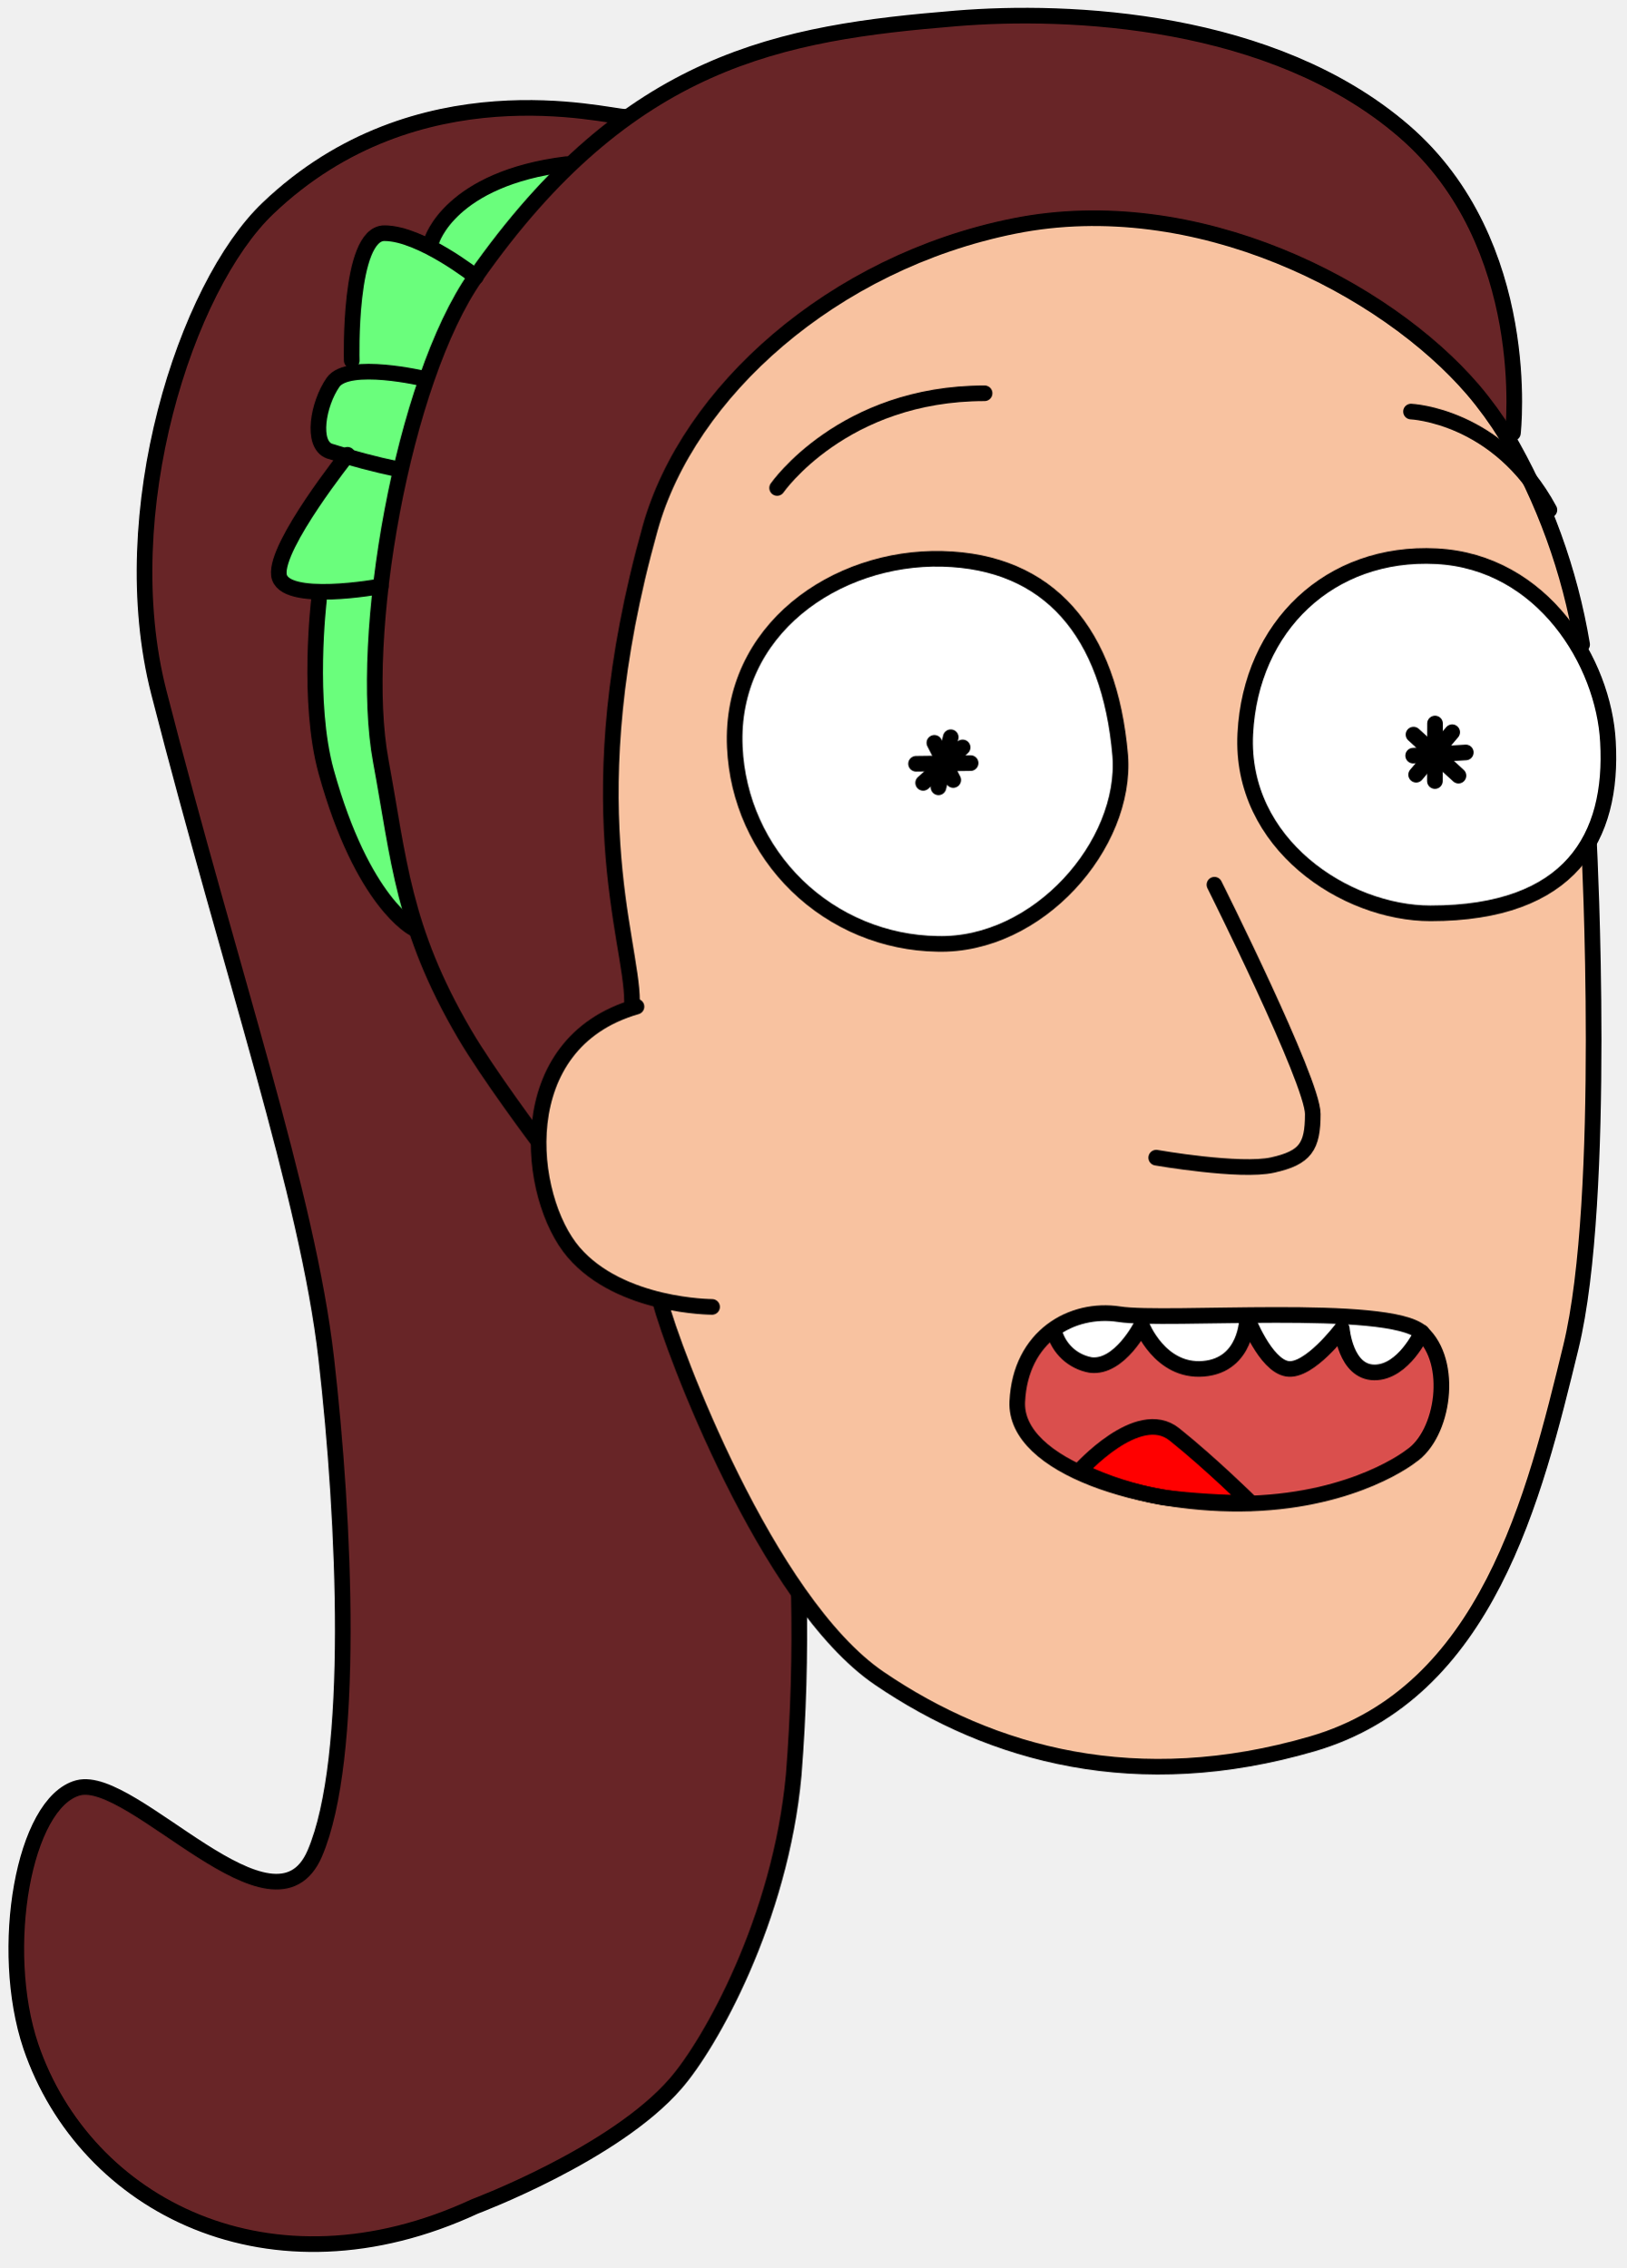
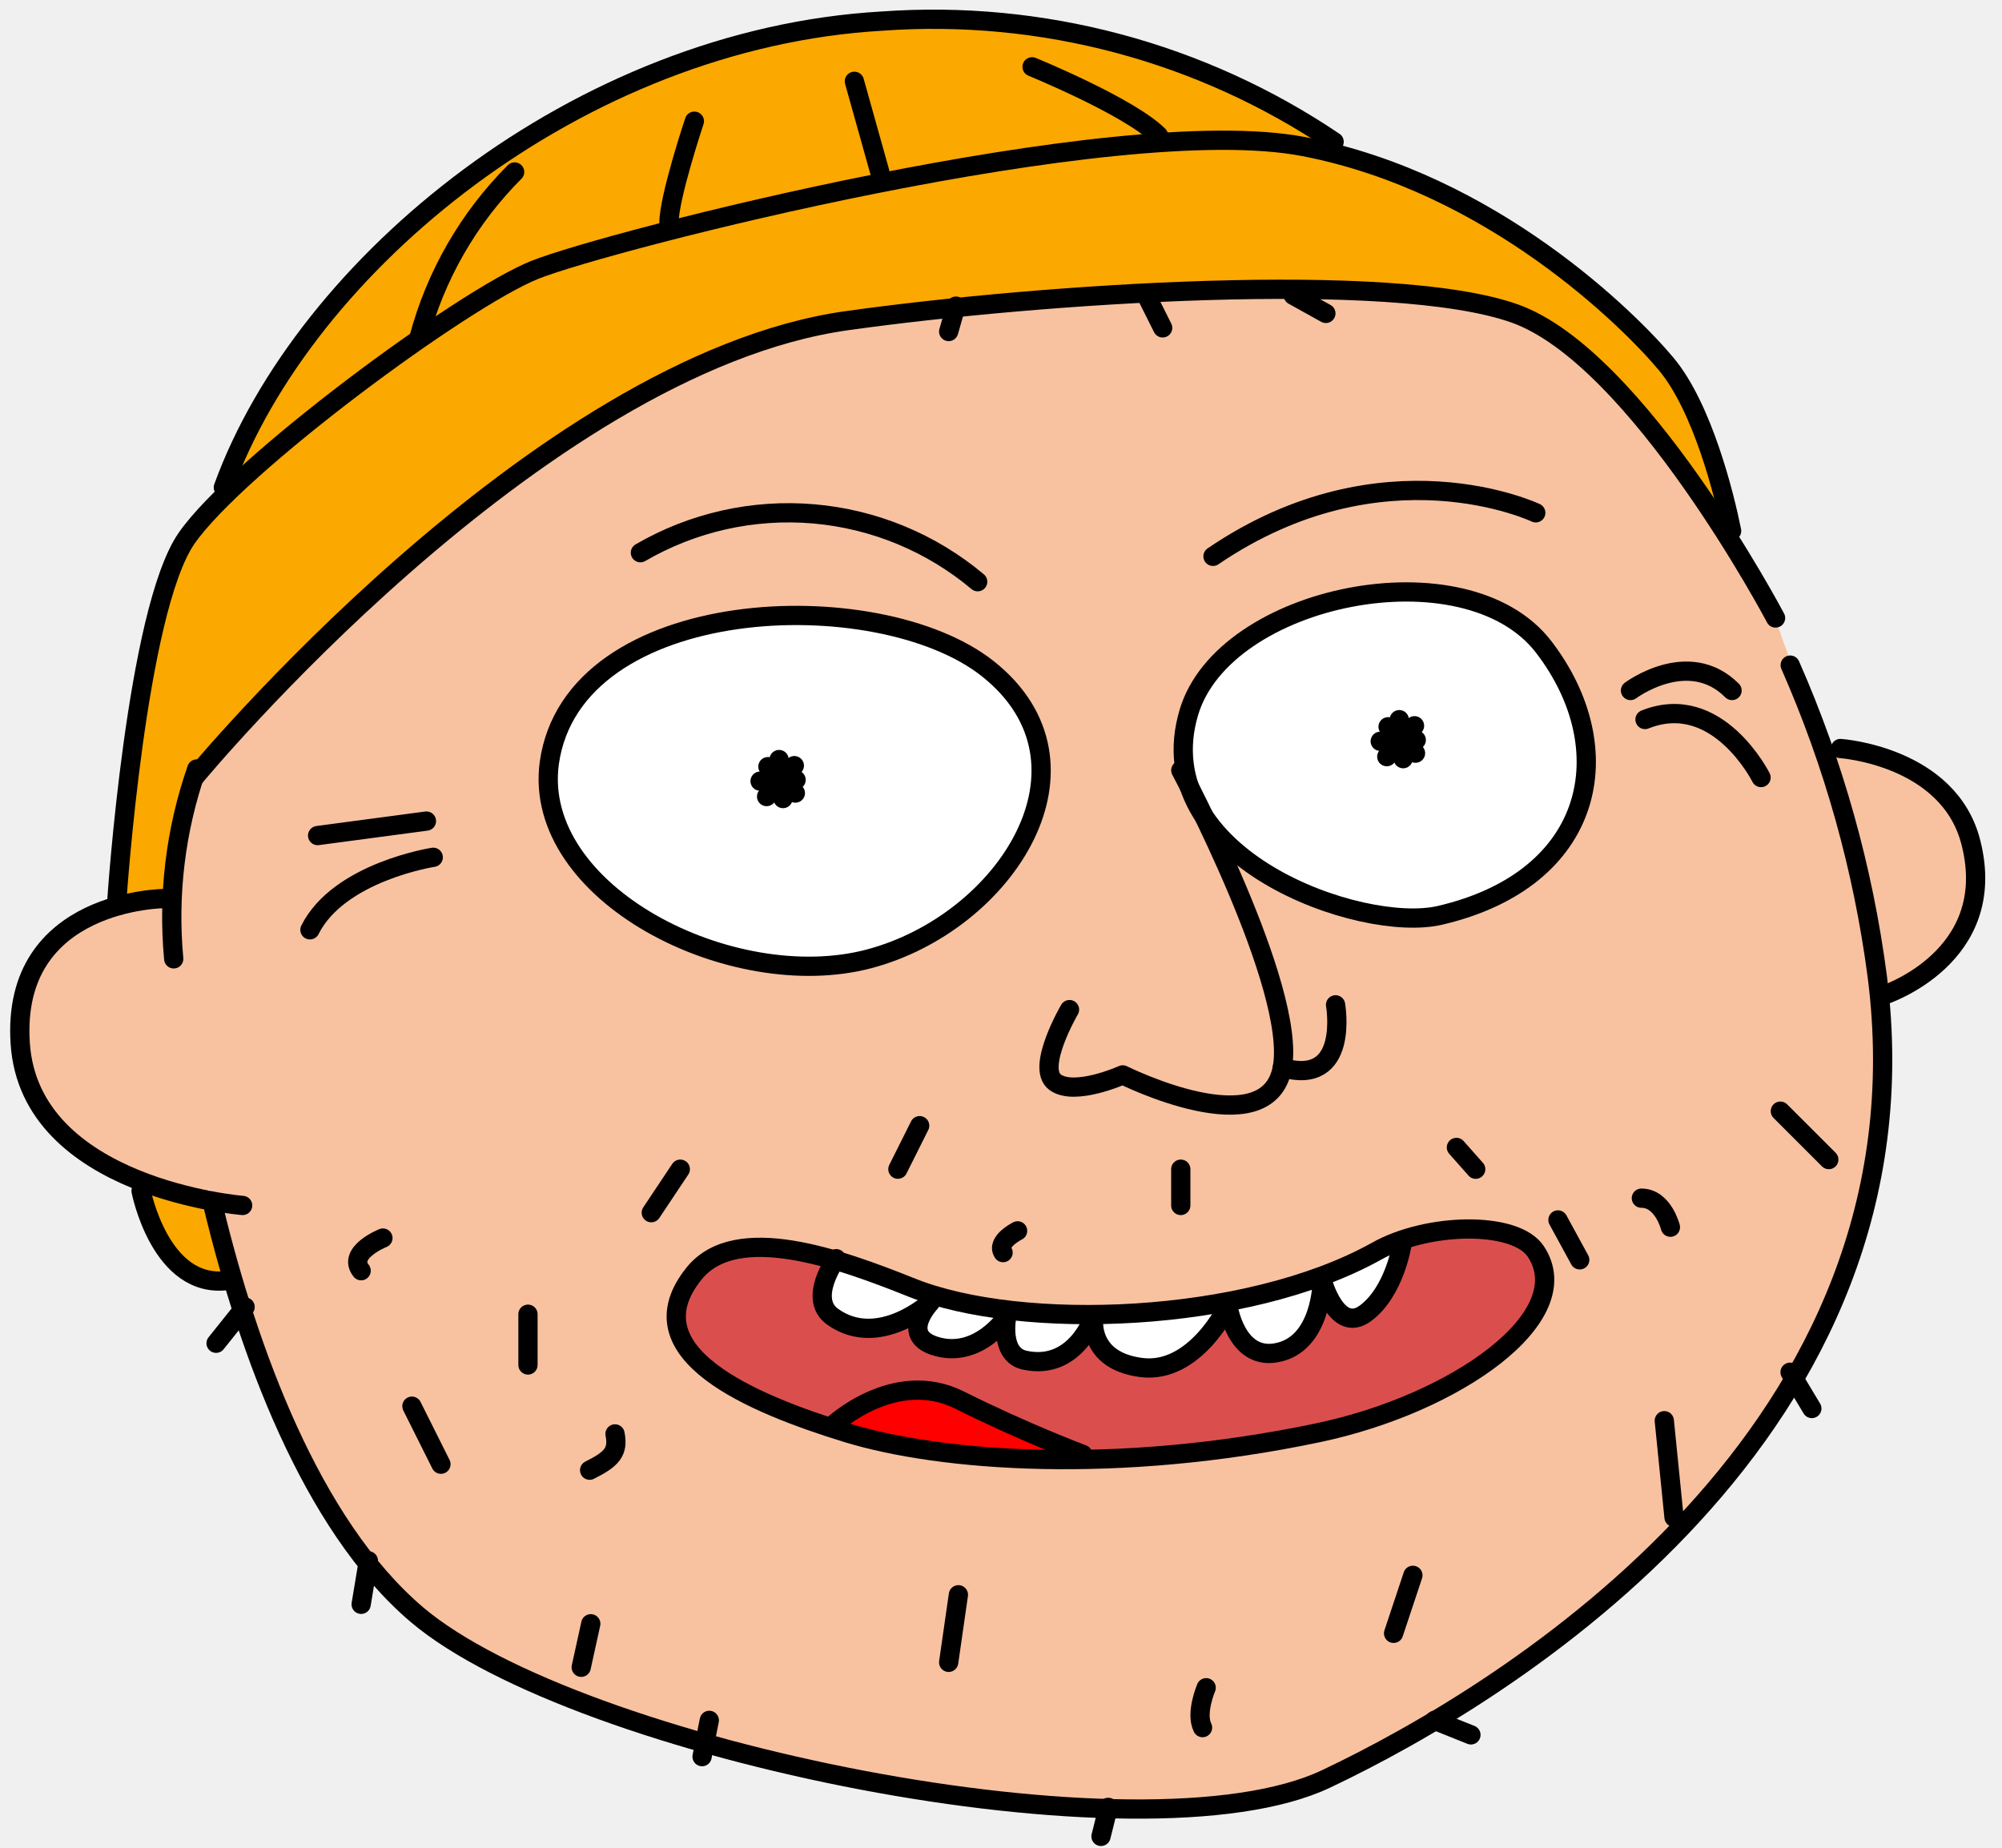
- <svg xmlns="http://www.w3.org/2000/svg" width="104" height="145" viewBox="0 0 104 145" fill="none">
-   <path d="M38.671 11.073C36.572 10.261 25.748 11.541 23.89 13.055C22.032 14.569 15.977 31.442 15.977 35.742C15.977 40.043 18.42 52.966 19.356 54.363C20.292 55.76 22.727 63.557 26.669 59.951C30.611 56.345 28.995 29.57 28.995 29.233C28.995 28.897 38.671 11.073 38.671 11.073Z" fill="#6AFE7C" />
-   <path d="M34.48 72.53C34.48 72.53 32.615 71.25 30.092 66.475C28.656 64.478 27.518 62.282 26.713 59.958C25.413 55.236 24.539 50.407 24.102 45.528C23.985 42.383 24.102 37.264 24.834 34.002C25.565 30.74 27.145 23.309 29.01 20.032C30.875 16.756 34.861 11.534 37.508 9.559C40.156 7.584 44.727 4.206 47.748 3.503C50.768 2.801 57.299 1.061 61.402 1.295C65.505 1.529 68.621 0.483 73.507 1.529C77.393 2.35 81.209 3.48 84.916 4.908C87.249 5.837 93.883 11.073 95.155 16.2C95.951 19.424 96.573 22.688 97.02 25.979L96.669 28.173L42.548 71.477L34.48 72.53Z" fill="#682527" />
-   <path d="M51.127 101.982C51.127 101.982 47.521 96.278 46.468 93.835C45.415 91.392 43.323 86.616 43.323 86.616L42.16 83.011C42.16 83.011 40.763 83.011 38.086 81.497C35.409 79.983 34.824 76.955 34.707 76.026C34.59 75.097 33.895 71.952 35.058 69.275C36.221 66.599 38.781 65.085 40.295 64.39L39.359 57.288C39.359 57.288 38.891 49.024 39.359 45.418C39.827 41.812 40.99 34.009 42.972 29.701C44.954 25.393 50.885 20.851 51.47 20.274C52.055 19.696 57.526 16.434 59.033 16.083C60.539 15.732 65.323 13.889 69.272 13.889C74.097 14.073 78.858 15.062 83.358 16.814C86.711 18.5 89.806 20.655 92.552 23.214C93.597 24.377 95.813 26.71 96.625 28.216C97.437 29.723 99.302 33.921 99.653 34.967C100.004 36.013 101.05 41.14 101.05 41.14C101.05 41.14 101.862 61.508 101.862 63.49C101.862 65.472 101.979 81.416 100.465 86.653C98.951 91.889 95.462 101.551 95.462 101.551C95.462 101.551 91.272 108.77 87.315 110.167C83.358 111.563 76.959 114.006 73.697 113.194C70.435 112.383 64.964 112.383 61.007 110.049C57.051 107.716 54.038 106.758 51.127 101.982Z" fill="#F8C2A0" />
-   <path d="M31.05 140.921C31.05 140.921 26.794 142.837 23.89 142.954C23.89 142.954 20.511 144.117 14.697 142.72C8.882 141.323 5.964 137.717 3.982 134.923C1.777 131.943 0.737 128.26 1.057 124.567C1.408 120.376 1.788 118.051 2.805 116.186C3.821 114.321 4.999 113.743 6.41 114.555C7.822 115.366 11.764 117.48 11.764 117.48C11.764 117.48 15.721 119.923 16.533 120.274C17.344 120.625 19.794 120.274 20.255 118.292C20.716 116.31 22.449 107.819 22.003 105.859C21.557 103.899 21.447 92.058 21.177 90.339C20.906 88.62 19.546 77.533 18.851 76.136C18.156 74.739 15.355 63.797 15.355 63.797L12.13 52.161C12.13 52.161 9.102 40.986 9.204 37.724C9.307 34.462 9.555 28.991 10.367 27.017C11.179 25.042 12.459 19.447 14.441 16.544C16.423 13.64 21.674 8.162 31.218 6.882C34.098 6.631 36.999 6.788 39.834 7.35L38.32 8.747L36.228 10.612C36.228 10.612 34.48 10.846 32.615 11.343C30.75 11.841 28.227 13.903 27.613 15.885C27.613 15.885 25.521 14.839 24.585 14.839C23.649 14.839 23.071 16.47 23.071 17.034C23.071 17.597 22.34 22.27 22.34 22.27L22.457 23.784L21.411 24.252L20.482 26.446C20.482 26.446 20.248 27.96 20.599 28.538C20.95 29.116 21.996 29.269 21.996 29.269C20.968 30.599 20.034 32 19.202 33.46C18.617 34.74 17.337 36.137 17.571 36.949C17.805 37.761 20.497 37.995 20.497 37.995C20.497 37.995 20.263 41.257 20.263 42.185C19.963 46.132 20.641 50.09 22.237 53.712C24.834 59.38 26.099 59.146 26.099 59.146L30.487 67.644L34.444 72.53C34.444 72.53 34.444 76.37 35.49 78.381C36.536 80.392 38.415 82.221 42.123 83.04C42.123 83.04 44.8 90.258 46.431 93.864C47.802 96.68 49.358 99.402 51.09 102.012C51.09 102.012 51.207 108.492 50.973 112.024C50.519 118.892 46.98 129.497 43.081 133.395C39.554 136.604 35.479 139.153 31.05 140.921Z" fill="#682527" />
-   <path d="M79.877 46.925C80.228 40.057 85.289 35.223 92.098 35.574C98.907 35.925 102.805 42.383 103.09 47.444C103.441 53.551 100.713 58.414 91.74 58.414C86.269 58.414 79.518 53.975 79.877 46.925Z" fill="white" />
-   <path d="M71.846 48.321C72.314 54.026 66.61 60.542 60.144 60.367C56.796 60.307 53.597 58.974 51.197 56.638C48.798 54.302 47.378 51.14 47.228 47.795C46.877 40.291 53.686 35.573 60.495 35.742C67.304 35.91 71.203 40.422 71.846 48.321Z" fill="white" />
-   <path d="M90.123 93.25C90.123 93.25 86.627 96.044 79.884 96.278C73.141 96.512 64.752 93.952 64.986 89.762C65.22 85.571 68.482 83.706 71.502 84.174C74.523 84.642 88.734 83.443 90.825 85.337C92.917 87.231 92.215 91.853 90.123 93.25Z" fill="#DA4F4D" />
-   <path d="M67.421 84.744C67.421 84.744 67.89 87.07 69.747 87.304C71.605 87.538 73.009 84.744 73.009 84.744C73.009 84.744 74.172 87.772 76.966 87.538C79.76 87.304 79.76 84.276 79.76 84.276C79.76 84.276 80.923 87.304 82.32 87.538C83.716 87.772 85.816 84.978 85.816 84.978C85.816 84.978 86.05 87.772 87.907 87.772C89.765 87.772 90.935 85.212 90.935 85.212C89.397 84.574 87.763 84.201 86.101 84.108C83.57 84.02 75.971 84.195 75.971 84.195L70.032 83.932C70.032 83.932 67.86 84.693 67.421 84.744Z" fill="white" />
-   <path d="M68.906 93.952C68.906 93.952 72.629 89.761 74.962 91.626C77.295 93.491 79.847 96.014 79.847 96.014C76.088 96.209 72.337 95.501 68.906 93.952Z" fill="#FF0000" />
-   <path d="M101.628 54.026C101.628 54.026 102.791 76.611 100.465 86.156C98.139 95.7 95.111 108.272 83.936 111.534C72.76 114.796 63.457 112.266 56.231 107.343C49.005 102.421 42.964 86.134 42.262 83.369" stroke="black" stroke-linecap="round" stroke-linejoin="round" />
-   <path d="M45.539 83.588C45.539 83.588 39.688 83.588 36.689 80.1C33.691 76.611 32.557 66.715 40.705 64.382" stroke="black" stroke-linecap="round" stroke-linejoin="round" />
-   <path d="M77.668 56.586C77.668 56.586 83.958 69.159 83.958 71.25C83.958 73.342 83.49 74.044 81.398 74.512C79.306 74.98 73.945 74.044 73.945 74.044" stroke="black" stroke-linecap="round" stroke-linejoin="round" />
-   <path d="M49.7 31.208C49.7 31.208 53.891 25.152 62.968 25.152" stroke="black" stroke-linecap="round" stroke-linejoin="round" />
-   <path d="M90.24 26.322C90.24 26.322 95.828 26.556 99.09 32.612" stroke="black" stroke-linecap="round" stroke-linejoin="round" />
-   <path d="M101.182 41.22C100.392 36.503 98.746 31.969 96.325 27.844C95.691 26.816 94.98 25.838 94.197 24.918C88.609 18.409 76.505 12.119 64.862 14.452C53.218 16.785 44.003 25.108 41.582 33.775C36.696 51.233 40.419 60.104 40.419 64.039" stroke="black" stroke-linecap="round" stroke-linejoin="round" />
-   <path d="M96.757 27.697C96.757 27.697 98.154 15.593 89.772 8.374C81.391 1.156 68.387 0.578 61.139 1.178C49.964 2.099 40.193 3.737 30.407 17.706C25.748 24.362 22.881 40.723 24.351 48.673C25.514 54.955 25.748 59.38 29.705 66.131C31.211 68.705 34.342 72.881 34.342 72.881" stroke="black" stroke-linecap="round" stroke-linejoin="round" />
-   <path d="M39.951 7.468C38.788 7.468 26.684 4.206 17.14 13.319C11.888 18.314 7.207 32.781 10.155 44.278C14.814 62.438 19.663 76.407 20.862 86.88C22.062 97.353 22.727 112.478 20.131 118.541C17.535 124.604 8.495 113.422 4.999 114.35C1.503 115.279 -0.121 124.67 1.971 130.879C5.467 141.119 17.33 147.174 30.37 141.119C30.37 141.119 39.3 137.776 43.206 133.264C45.4 130.755 49.912 122.783 50.761 113.517C51.064 109.687 51.173 105.845 51.09 102.005" stroke="black" stroke-linecap="round" stroke-linejoin="round" />
-   <path d="M79.642 46.925C79.994 40.057 85.055 35.223 91.864 35.574C98.673 35.925 102.571 42.383 102.834 47.444C103.185 53.551 100.457 58.414 91.483 58.414C86.049 58.414 79.284 53.975 79.642 46.925Z" stroke="black" stroke-linecap="round" stroke-linejoin="round" />
-   <path d="M71.642 48.321C72.08 54.026 66.376 60.542 59.94 60.367C56.587 60.314 53.38 58.984 50.974 56.648C48.568 54.311 47.145 51.145 46.994 47.795C46.643 40.291 53.452 35.573 60.261 35.742C67.07 35.91 70.969 40.422 71.642 48.321Z" stroke="black" stroke-linecap="round" stroke-linejoin="round" />
-   <path d="M91.776 46.274L91.769 49.953" stroke="black" stroke-linecap="round" stroke-linejoin="round" />
-   <path d="M93.743 48.124L90.379 48.329" stroke="black" stroke-linecap="round" stroke-linejoin="round" />
-   <path d="M92.873 46.83L90.569 49.55" stroke="black" stroke-linecap="round" stroke-linejoin="round" />
-   <path d="M93.275 49.609L90.401 46.983" stroke="black" stroke-linecap="round" stroke-linejoin="round" />
-   <path d="M59.757 47.51L60.963 49.887" stroke="black" stroke-linecap="round" stroke-linejoin="round" />
-   <path d="M61.563 47.803L59.04 50.07" stroke="black" stroke-linecap="round" stroke-linejoin="round" />
-   <path d="M62.075 48.805L58.586 48.849" stroke="black" stroke-linecap="round" stroke-linejoin="round" />
-   <path d="M60.803 47.152L60.02 50.355" stroke="black" stroke-linecap="round" stroke-linejoin="round" />
-   <path d="M90.24 93.133C90.24 93.133 86.752 95.927 80.001 96.161C73.251 96.395 64.862 93.835 65.059 89.644C65.257 85.454 68.555 83.589 71.583 84.057C74.611 84.525 88.807 83.325 90.906 85.22C93.005 87.114 92.332 91.736 90.24 93.133Z" stroke="black" stroke-linecap="round" stroke-linejoin="round" />
-   <path d="M90.935 85.219C90.935 85.219 89.772 87.779 87.907 87.779C86.042 87.779 85.816 84.985 85.816 84.985C85.816 84.985 83.724 87.779 82.32 87.545C80.915 87.311 79.76 84.283 79.76 84.283C79.76 84.283 79.76 87.311 76.966 87.545C74.172 87.779 73.009 84.744 73.009 84.744C73.009 84.744 71.612 87.538 69.747 87.304C69.194 87.206 68.681 86.952 68.268 86.571C67.856 86.189 67.562 85.697 67.421 85.153" stroke="black" stroke-linecap="round" stroke-linejoin="round" />
-   <path d="M69.052 94.069C69.052 94.069 72.775 89.878 75.108 91.743C77.441 93.608 80.001 96.132 80.001 96.132C78.133 96.122 76.268 96.005 74.413 95.781C72.557 95.455 70.754 94.879 69.052 94.069Z" stroke="black" stroke-linecap="round" stroke-linejoin="round" />
-   <path d="M22.493 23.06C22.493 23.06 22.259 14.913 24.585 14.913C26.911 14.913 30.436 17.706 30.436 17.706" stroke="black" stroke-linecap="round" stroke-linejoin="round" />
-   <path d="M27.145 24.223C27.145 24.223 22.259 23.061 21.294 24.457C20.328 25.854 19.897 28.414 21.06 28.846C22.501 29.31 23.966 29.698 25.448 30.009" stroke="black" stroke-linecap="round" stroke-linejoin="round" />
-   <path d="M24.351 37.497C24.351 37.497 18.061 38.66 17.834 36.766C17.608 34.872 22.223 29.086 22.223 29.086" stroke="black" stroke-linecap="round" stroke-linejoin="round" />
-   <path d="M26.45 59.38C26.45 59.38 23.188 57.75 20.862 49.368C19.619 44.885 20.394 38.398 20.394 38.398" stroke="black" stroke-linecap="round" stroke-linejoin="round" />
-   <path d="M27.613 15.381C27.613 15.381 28.776 11.424 36.229 10.496" stroke="black" stroke-linecap="round" stroke-linejoin="round" />
+ <svg xmlns="http://www.w3.org/2000/svg" width="104" height="96" viewBox="0 0 104 96" fill="none">
+   <path d="M10.599 61.875C10.599 61.875 4.947 60.617 3.945 59.742C2.943 58.868 1.179 56.479 1.051 54.716C0.923 52.953 0.923 50.322 2.43 49.064C3.938 47.806 7.208 46.683 7.208 46.683H8.844L12.423 48.695L15.438 60.752L10.599 61.875Z" fill="#F8C2A0" />
+   <path d="M9.967 40.275L15.995 33.87L24.767 25.957C24.767 25.957 34.436 19.8 35.943 19.046C37.45 18.293 44.361 16.16 46.268 16.28C48.174 16.401 55.936 15.527 55.936 15.527L66.864 15.022C66.864 15.022 75.53 15.399 77.037 15.904C79.015 16.491 80.853 17.473 82.44 18.79C84.573 20.546 87.339 24.57 87.339 24.57L90.602 29.34C91.312 30.468 91.942 31.644 92.486 32.86C92.614 33.485 94.747 38.512 95.124 39.891C95.5 41.27 97.633 50.193 97.633 51.444C97.633 52.694 97.882 60.359 96.631 63.878C95.38 67.397 92.358 73.547 89.472 76.817C86.585 80.088 81.287 84.986 78.273 86.87C75.259 88.754 69.478 92.522 68.099 92.771C64.036 93.776 59.843 94.157 55.665 93.901C49.636 93.397 39.711 91.392 39.711 91.392C39.711 91.392 29.666 88.249 26.772 86.999C23.348 85.518 20.395 83.128 18.234 80.088C15.724 76.569 12.71 68.535 12.71 68.535L10.449 60.117L6.387 51.511L8.836 46.673L9.967 40.275Z" fill="#F8C2A0" />
+   <path d="M101.153 49.441C101.818 48.756 102.296 47.91 102.537 46.986C102.779 46.061 102.777 45.09 102.532 44.166C101.65 41.024 99.645 39.773 98.01 39.517C96.78 39.298 95.564 39.004 94.37 38.635L96.126 44.038L97.761 51.446C99.092 51.196 100.292 50.486 101.153 49.441Z" fill="#F8C2A0" />
+   <path d="M11.851 66.524C11.851 66.524 10.132 66.682 9.462 65.898C7.329 63.381 7.329 61.685 7.329 61.685L10.592 61.874L11.851 66.524Z" fill="#FBA800" />
+   <path d="M5.927 47.179C5.927 47.179 6.681 40.653 6.831 39.017C6.982 37.382 8.339 31.481 8.467 30.728C8.595 29.974 9.974 26.832 11.73 25.453C11.73 25.453 13.237 20.554 15.626 17.917C18.015 15.279 22.785 9.25 27.555 6.989C32.326 4.729 38.859 1.209 45.762 1.089C52.665 0.968 58.325 2.219 60.33 2.973C62.334 3.726 67.722 6.236 67.722 6.236L70.36 8.12C70.36 8.12 76.517 10.629 79.908 13.146C83.299 15.663 86.819 18.926 87.316 19.929C87.813 20.931 89.449 25.829 89.449 25.829L89.697 27.841L84.302 20.554C84.302 20.554 80.406 16.786 79.403 16.538C76.89 15.897 74.325 15.476 71.739 15.279C67.466 14.902 58.8 14.774 56.667 15.407C54.534 16.04 48.505 15.656 46.245 16.289C43.984 16.922 38.837 17.924 35.943 19.055C33.049 20.185 26.9 24.578 26.9 24.578L19.492 30.607L13.712 36.387L9.944 40.283L8.813 46.689L5.927 47.179Z" fill="#FBA800" />
+   <path d="M28.535 39.523C29.771 30.706 45.619 30.103 51.316 34.624C57.556 39.583 52.266 47.812 45.144 49.697C38.023 51.581 27.555 46.305 28.535 39.523Z" fill="white" />
+   <path d="M61.694 36.886C63.525 30.759 76.08 28.22 80.127 33.495C84.174 38.77 82.825 45.553 74.731 47.437C70.631 48.394 59.433 44.422 61.694 36.886Z" fill="white" />
+   <path d="M36.154 66.276C38.355 63.586 43.69 65.522 47.458 67.029C53.11 69.29 64.791 68.913 71.573 65.145C74.226 63.638 78.8 63.548 79.863 65.145C82.124 68.537 75.718 73.058 68.559 74.566C58.174 76.751 48.965 76.073 44.067 74.566C39.169 73.058 32.763 70.421 36.154 66.276Z" fill="#DA4F4D" />
+   <path d="M43.381 65.522C43.381 65.522 41.874 67.595 43.193 68.537C45.589 70.247 48.279 67.783 48.279 67.783C48.279 67.783 46.682 69.448 48.468 70.044C50.729 70.797 52.236 68.537 52.236 68.537C52.236 68.537 51.836 70.511 53.178 70.797C55.815 71.363 56.757 68.537 56.757 68.537C56.757 68.537 56.381 70.797 59.207 71.174C62.033 71.551 63.728 67.971 63.728 67.971C63.728 67.971 64.128 70.737 66.177 70.421C68.627 70.044 68.627 66.653 68.627 66.653C68.627 66.653 69.38 69.479 70.888 68.348C72.395 67.218 72.772 64.769 72.772 64.769L67.624 66.653C65.474 67.233 63.292 67.693 61.091 68.032C58.717 68.334 56.32 68.417 53.931 68.28C51.645 67.956 49.38 67.495 47.149 66.901C45.386 66.276 43.381 65.522 43.381 65.522Z" fill="white" />
+   <path d="M43.313 74.121C44.101 73.426 44.991 72.854 45.951 72.426C47.081 72.049 48.023 72.147 49.621 72.803C51.218 73.458 53.2 74.31 53.2 74.31L55.936 75.727C55.936 75.727 53.012 75.727 50.374 75.636C47.737 75.546 43.313 74.121 43.313 74.121Z" fill="#FF0000" />
+   <path d="M72.689 37.39L72.892 39.417" stroke="black" stroke-linecap="round" stroke-linejoin="round" />
+   <path d="M71.701 38.514L73.571 38.446" stroke="black" stroke-linecap="round" stroke-linejoin="round" />
+   <path d="M72.108 37.759L73.533 39.131" stroke="black" stroke-linecap="round" stroke-linejoin="round" />
+   <path d="M72.041 39.312L73.481 37.706" stroke="black" stroke-linecap="round" stroke-linejoin="round" />
+   <path d="M40.472 39.462L40.676 41.489" stroke="black" stroke-linecap="round" stroke-linejoin="round" />
+   <path d="M39.485 40.584L41.355 40.517" stroke="black" stroke-linecap="round" stroke-linejoin="round" />
+   <path d="M39.892 39.831L41.317 41.204" stroke="black" stroke-linecap="round" stroke-linejoin="round" />
+   <path d="M39.824 41.385L41.264 39.779" stroke="black" stroke-linecap="round" stroke-linejoin="round" />
+   <path d="M9.024 49.817C8.713 46.481 9.121 43.117 10.222 39.952" stroke="black" stroke-linecap="round" stroke-linejoin="round" />
+   <path d="M92.998 34.556C95.266 39.705 96.788 45.15 97.52 50.728C100.534 74.339 78.431 87.904 68.883 92.425C59.335 96.947 29.937 90.918 21.655 83.887C16.123 79.184 12.868 70.058 11.104 62.786" stroke="black" stroke-linecap="round" stroke-linejoin="round" />
+   <path d="M11.602 25.325C15.829 13.697 30.088 2.001 45.808 1.097C54.121 0.496 62.396 2.704 69.305 7.367" stroke="black" stroke-linecap="round" stroke-linejoin="round" />
+   <path d="M86.457 73.812L86.962 78.831" stroke="black" stroke-linecap="round" stroke-linejoin="round" />
+   <path d="M30.69 84.362L30.193 86.623" stroke="black" stroke-linecap="round" stroke-linejoin="round" />
+   <path d="M21.398 73.058L22.906 76.073" stroke="black" stroke-linecap="round" stroke-linejoin="round" />
+   <path d="M49.787 82.856L49.282 86.367" stroke="black" stroke-linecap="round" stroke-linejoin="round" />
+   <path d="M73.397 81.846L72.394 84.86" stroke="black" stroke-linecap="round" stroke-linejoin="round" />
+   <path d="M92.486 57.73L95.003 60.246" stroke="black" stroke-linecap="round" stroke-linejoin="round" />
+   <path d="M8.587 46.683C8.587 46.683 0.546 46.683 1.051 54.219C1.556 61.755 12.604 62.629 12.604 62.629" stroke="black" stroke-linecap="round" stroke-linejoin="round" />
+   <path d="M61.34 40.02C61.34 40.02 67.368 51.324 66.615 55.469C65.861 59.614 58.325 55.846 58.325 55.846C58.325 55.846 55.816 56.976 54.806 56.222C53.796 55.469 55.559 52.454 55.559 52.454" stroke="black" stroke-linecap="round" stroke-linejoin="round" />
+   <path d="M10.095 40.397C10.095 40.397 27.804 18.919 44.007 16.659C54.142 15.242 72.267 14.021 78.672 16.282C85.078 18.543 92.237 32.108 92.237 32.108" stroke="black" stroke-linecap="round" stroke-linejoin="round" />
+   <path d="M16.5 43.412L22.152 42.659" stroke="black" stroke-linecap="round" stroke-linejoin="round" />
+   <path d="M22.506 44.541C22.506 44.541 17.608 45.295 16.101 48.309" stroke="black" stroke-linecap="round" stroke-linejoin="round" />
+   <path d="M84.701 35.875C84.701 35.875 87.716 33.615 89.976 35.875" stroke="black" stroke-linecap="round" stroke-linejoin="round" />
+   <path d="M91.483 40.397C91.483 40.397 89.223 35.875 85.455 37.382" stroke="black" stroke-linecap="round" stroke-linejoin="round" />
+   <path d="M28.535 39.643C29.771 30.826 45.62 30.223 51.317 34.745C57.557 39.703 52.266 47.933 45.145 49.817C38.023 51.701 27.623 46.425 28.535 39.643Z" stroke="black" stroke-linecap="round" stroke-linejoin="round" />
+   <path d="M61.761 37.006C63.593 30.88 76.147 28.34 80.194 33.615C84.241 38.89 82.892 45.673 74.799 47.557C70.691 48.514 59.516 44.542 61.761 37.006Z" stroke="black" stroke-linecap="round" stroke-linejoin="round" />
+   <path d="M95.606 38.889C95.606 38.889 101.257 39.266 102.388 43.787C103.895 49.74 97.866 51.7 97.866 51.7" stroke="black" stroke-linecap="round" stroke-linejoin="round" />
+   <path d="M6.078 46.682C6.078 46.682 7.08 31.73 9.695 27.962C12.31 24.194 24.014 15.528 27.782 14.021C31.55 12.514 57.926 5.731 67.722 7.615C77.519 9.499 84.678 16.658 86.562 18.919C88.447 21.18 89.577 25.701 89.954 27.585" stroke="black" stroke-linecap="round" stroke-linejoin="round" />
+   <path d="M75.658 59.615L76.66 60.746" stroke="black" stroke-linecap="round" stroke-linejoin="round" />
+   <path d="M35.34 60.745L33.833 63.005" stroke="black" stroke-linecap="round" stroke-linejoin="round" />
+   <path d="M47.775 58.484L46.644 60.745" stroke="black" stroke-linecap="round" stroke-linejoin="round" />
+   <path d="M61.339 60.745V62.63" stroke="black" stroke-linecap="round" stroke-linejoin="round" />
+   <path d="M80.933 63.382L82.064 65.455" stroke="black" stroke-linecap="round" stroke-linejoin="round" />
+   <path d="M27.427 68.28V70.918" stroke="black" stroke-linecap="round" stroke-linejoin="round" />
+   <path d="M12.733 67.904L11.225 69.789" stroke="black" stroke-linecap="round" stroke-linejoin="round" />
+   <path d="M19.137 81.091L18.761 83.352" stroke="black" stroke-linecap="round" stroke-linejoin="round" />
+   <path d="M36.847 89.381L36.471 91.266" stroke="black" stroke-linecap="round" stroke-linejoin="round" />
+   <path d="M57.572 93.902L57.195 95.41" stroke="black" stroke-linecap="round" stroke-linejoin="round" />
+   <path d="M74.527 89.381L76.412 90.135" stroke="black" stroke-linecap="round" stroke-linejoin="round" />
+   <path d="M92.991 71.294L94.122 73.179" stroke="black" stroke-linecap="round" stroke-linejoin="round" />
+   <path d="M36.071 66.147C38.272 63.457 43.607 65.394 47.375 66.901C53.027 69.162 64.708 68.785 71.49 65.017C74.143 63.51 78.718 63.419 79.78 65.017C82.041 68.408 75.635 72.93 68.476 74.437C58.091 76.623 48.882 75.944 43.984 74.437C39.086 72.93 32.703 70.292 36.071 66.147Z" stroke="black" stroke-linecap="round" stroke-linejoin="round" />
+   <path d="M72.832 64.642C72.832 64.642 72.455 67.091 70.948 68.221C69.441 69.352 68.687 66.526 68.687 66.526C68.687 66.526 68.687 69.917 66.238 70.294C64.188 70.61 63.788 67.844 63.788 67.844C63.788 67.844 62.093 71.424 59.267 71.047C56.441 70.67 56.818 68.41 56.818 68.41C56.818 68.41 55.876 71.236 53.238 70.67C51.897 70.384 52.296 68.41 52.296 68.41C52.296 68.41 50.789 70.67 48.528 69.917C46.742 69.322 48.34 67.656 48.34 67.656C48.34 67.656 45.649 70.12 43.253 68.41C41.934 67.468 43.441 65.395 43.441 65.395" stroke="black" stroke-linecap="round" stroke-linejoin="round" />
+   <path d="M43.253 74.06C43.253 74.06 46.456 71.046 49.847 72.741C53.238 74.437 56.253 75.567 56.253 75.567" stroke="black" stroke-linecap="round" stroke-linejoin="round" />
+   <path d="M79.78 26.644C79.78 26.644 71.867 22.876 63.013 28.905" stroke="black" stroke-linecap="round" stroke-linejoin="round" />
+   <path d="M50.789 30.223C48.379 28.199 45.403 26.968 42.267 26.698C39.131 26.429 35.988 27.133 33.268 28.716" stroke="black" stroke-linecap="round" stroke-linejoin="round" />
+   <path d="M85.266 62.251C86.397 62.251 86.774 63.759 86.774 63.759" stroke="black" stroke-linecap="round" stroke-linejoin="round" />
+   <path d="M30.63 76.384C31.761 75.819 32.138 75.442 31.949 74.499" stroke="black" stroke-linecap="round" stroke-linejoin="round" />
+   <path d="M19.892 64.323C19.892 64.323 18.007 65.077 18.761 66.02" stroke="black" stroke-linecap="round" stroke-linejoin="round" />
+   <path d="M52.862 63.949C52.862 63.949 51.731 64.514 52.108 65.08" stroke="black" stroke-linecap="round" stroke-linejoin="round" />
+   <path d="M62.658 87.686C62.658 87.686 62.093 89.004 62.47 89.758" stroke="black" stroke-linecap="round" stroke-linejoin="round" />
+   <path d="M53.615 3.471C53.615 3.471 58.68 5.543 60.187 7.05" stroke="black" stroke-linecap="round" stroke-linejoin="round" />
+   <path d="M44.383 4.224L45.702 8.934" stroke="black" stroke-linecap="round" stroke-linejoin="round" />
+   <path d="M36.071 6.297C36.071 6.297 34.752 10.253 34.752 11.572" stroke="black" stroke-linecap="round" stroke-linejoin="round" />
+   <path d="M26.734 8.935C24.337 11.333 22.619 14.323 21.753 17.601" stroke="black" stroke-linecap="round" stroke-linejoin="round" />
+   <path d="M59.644 15.527L60.398 17.035" stroke="black" stroke-linecap="round" stroke-linejoin="round" />
+   <path d="M49.659 15.905L49.282 17.224" stroke="black" stroke-linecap="round" stroke-linejoin="round" />
+   <path d="M67.179 15.34L68.876 16.283" stroke="black" stroke-linecap="round" stroke-linejoin="round" />
+   <path d="M69.38 52.206C69.38 52.206 70.134 56.478 66.615 55.469" stroke="black" stroke-linecap="round" stroke-linejoin="round" />
+   <path d="M7.329 61.874C7.329 61.874 8.331 67.022 11.851 66.524" stroke="black" stroke-linecap="round" stroke-linejoin="round" />
</svg>
